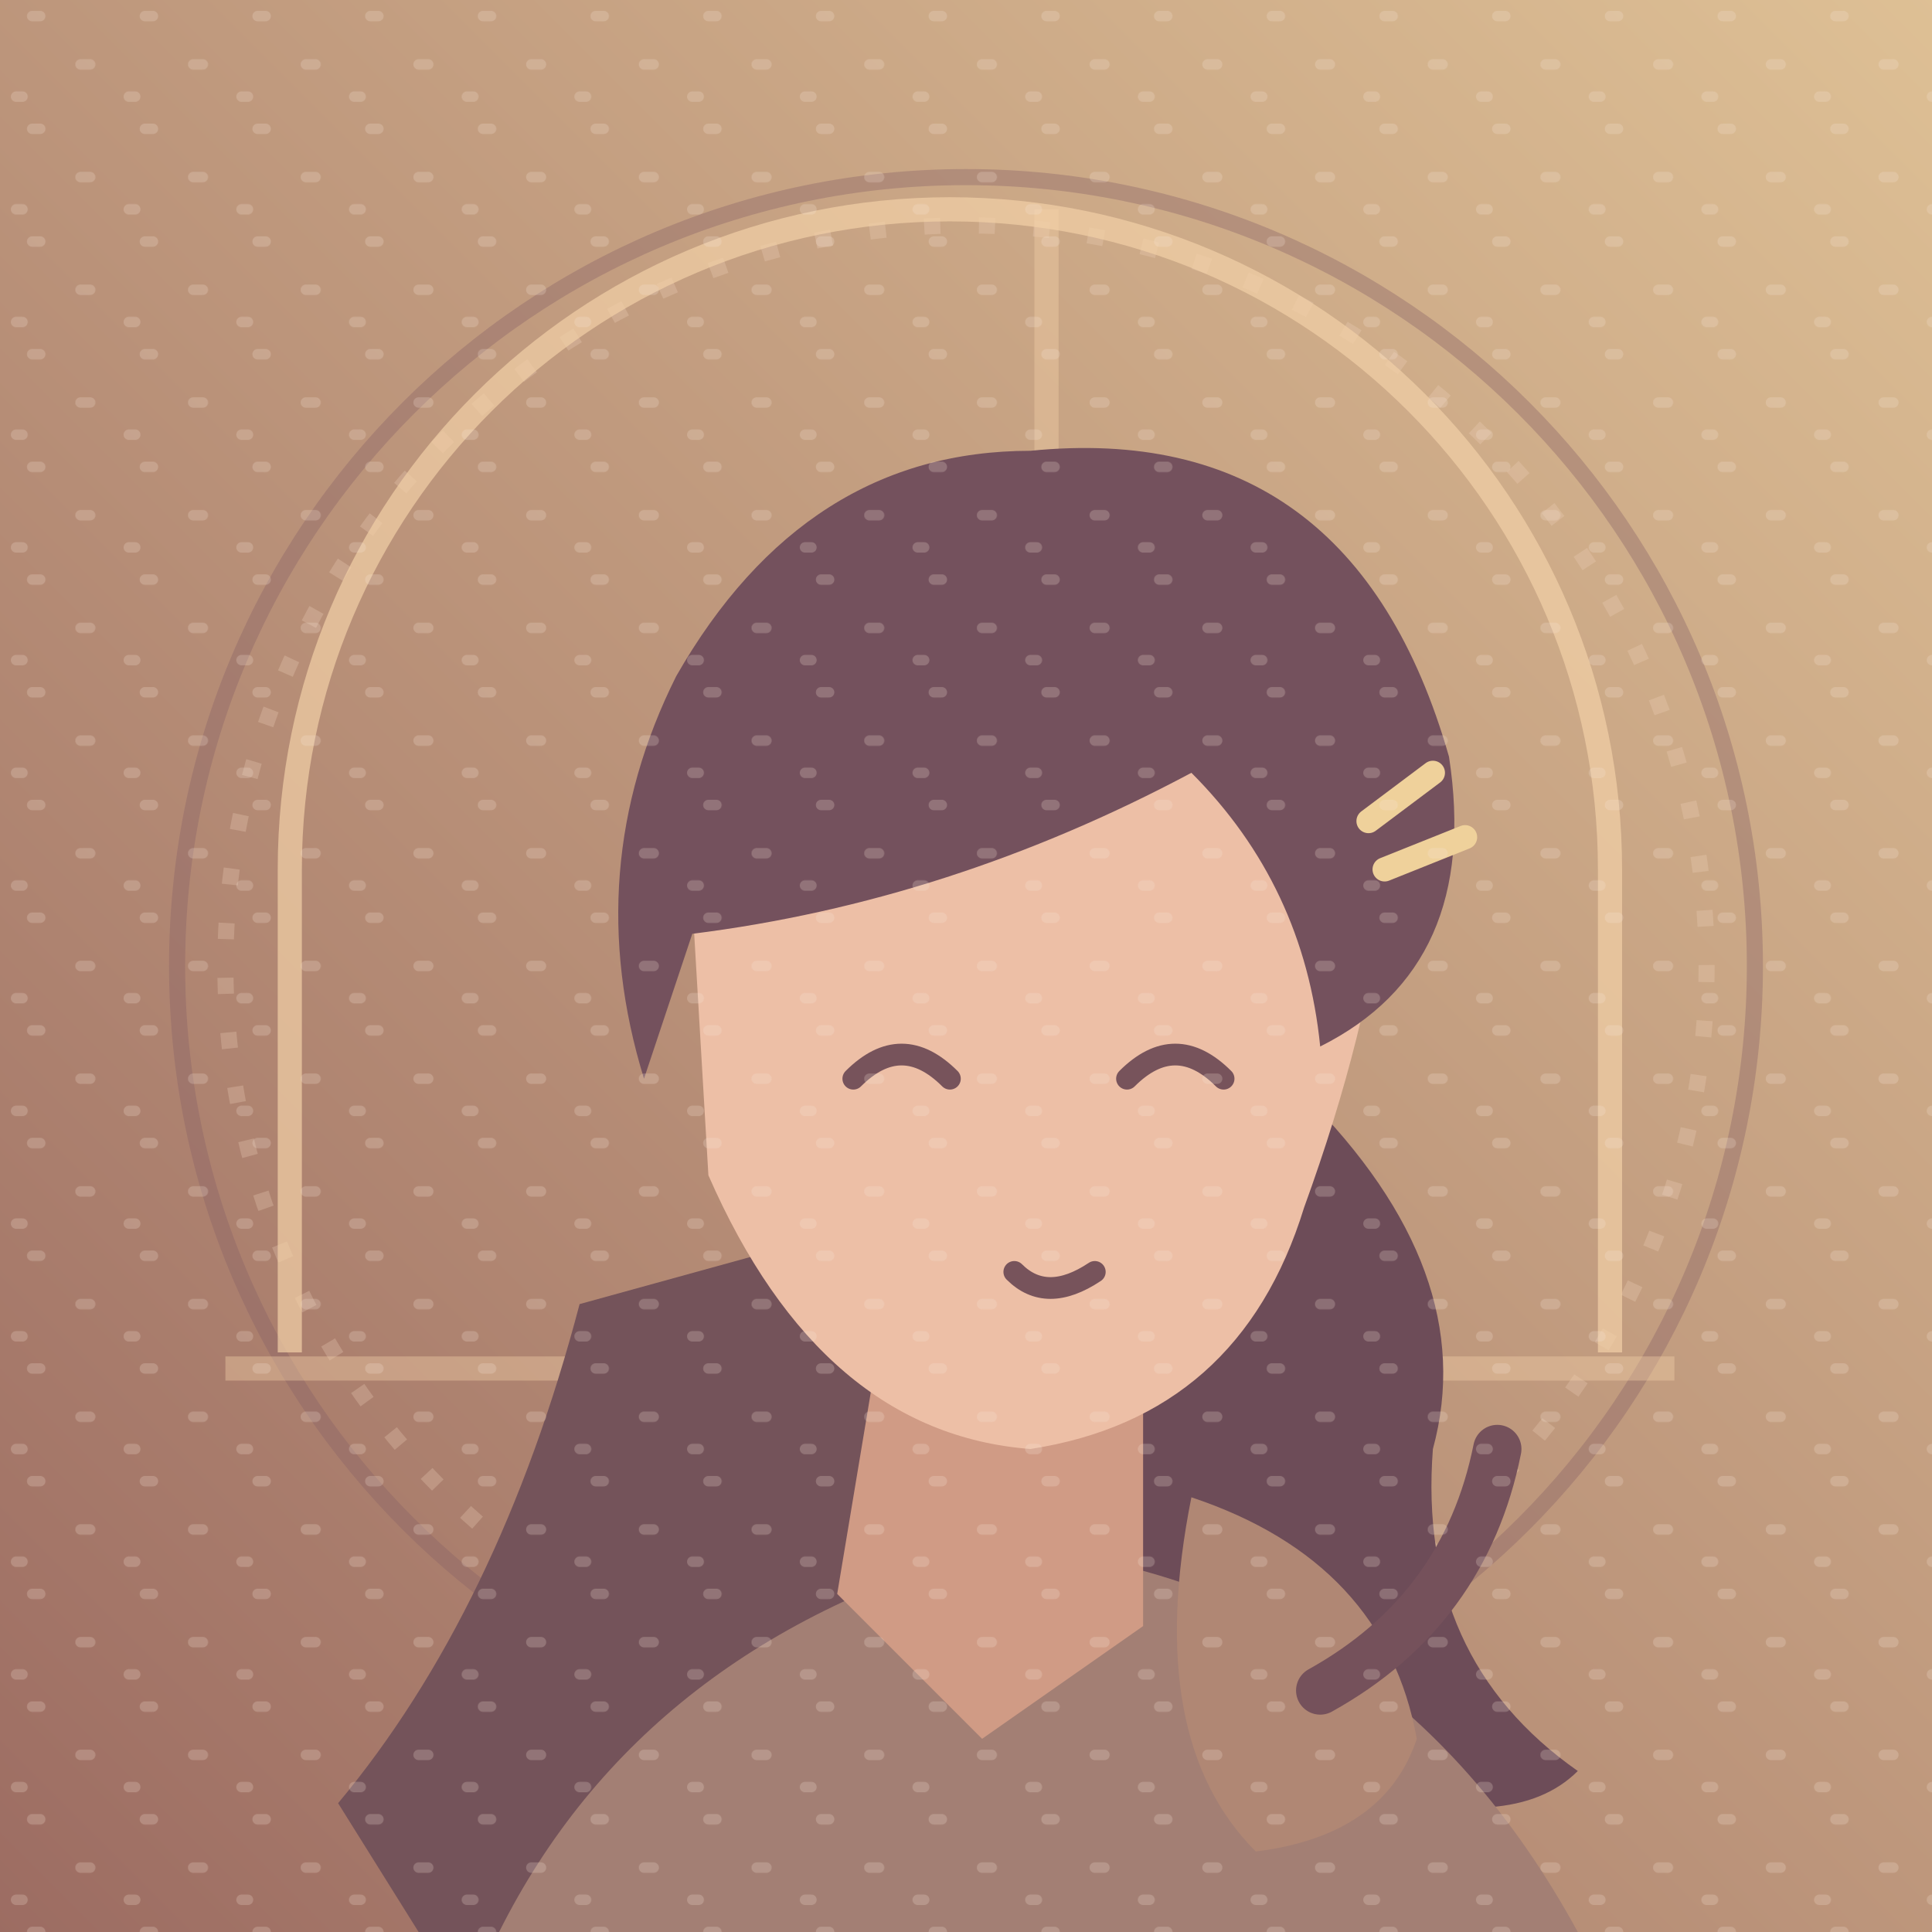
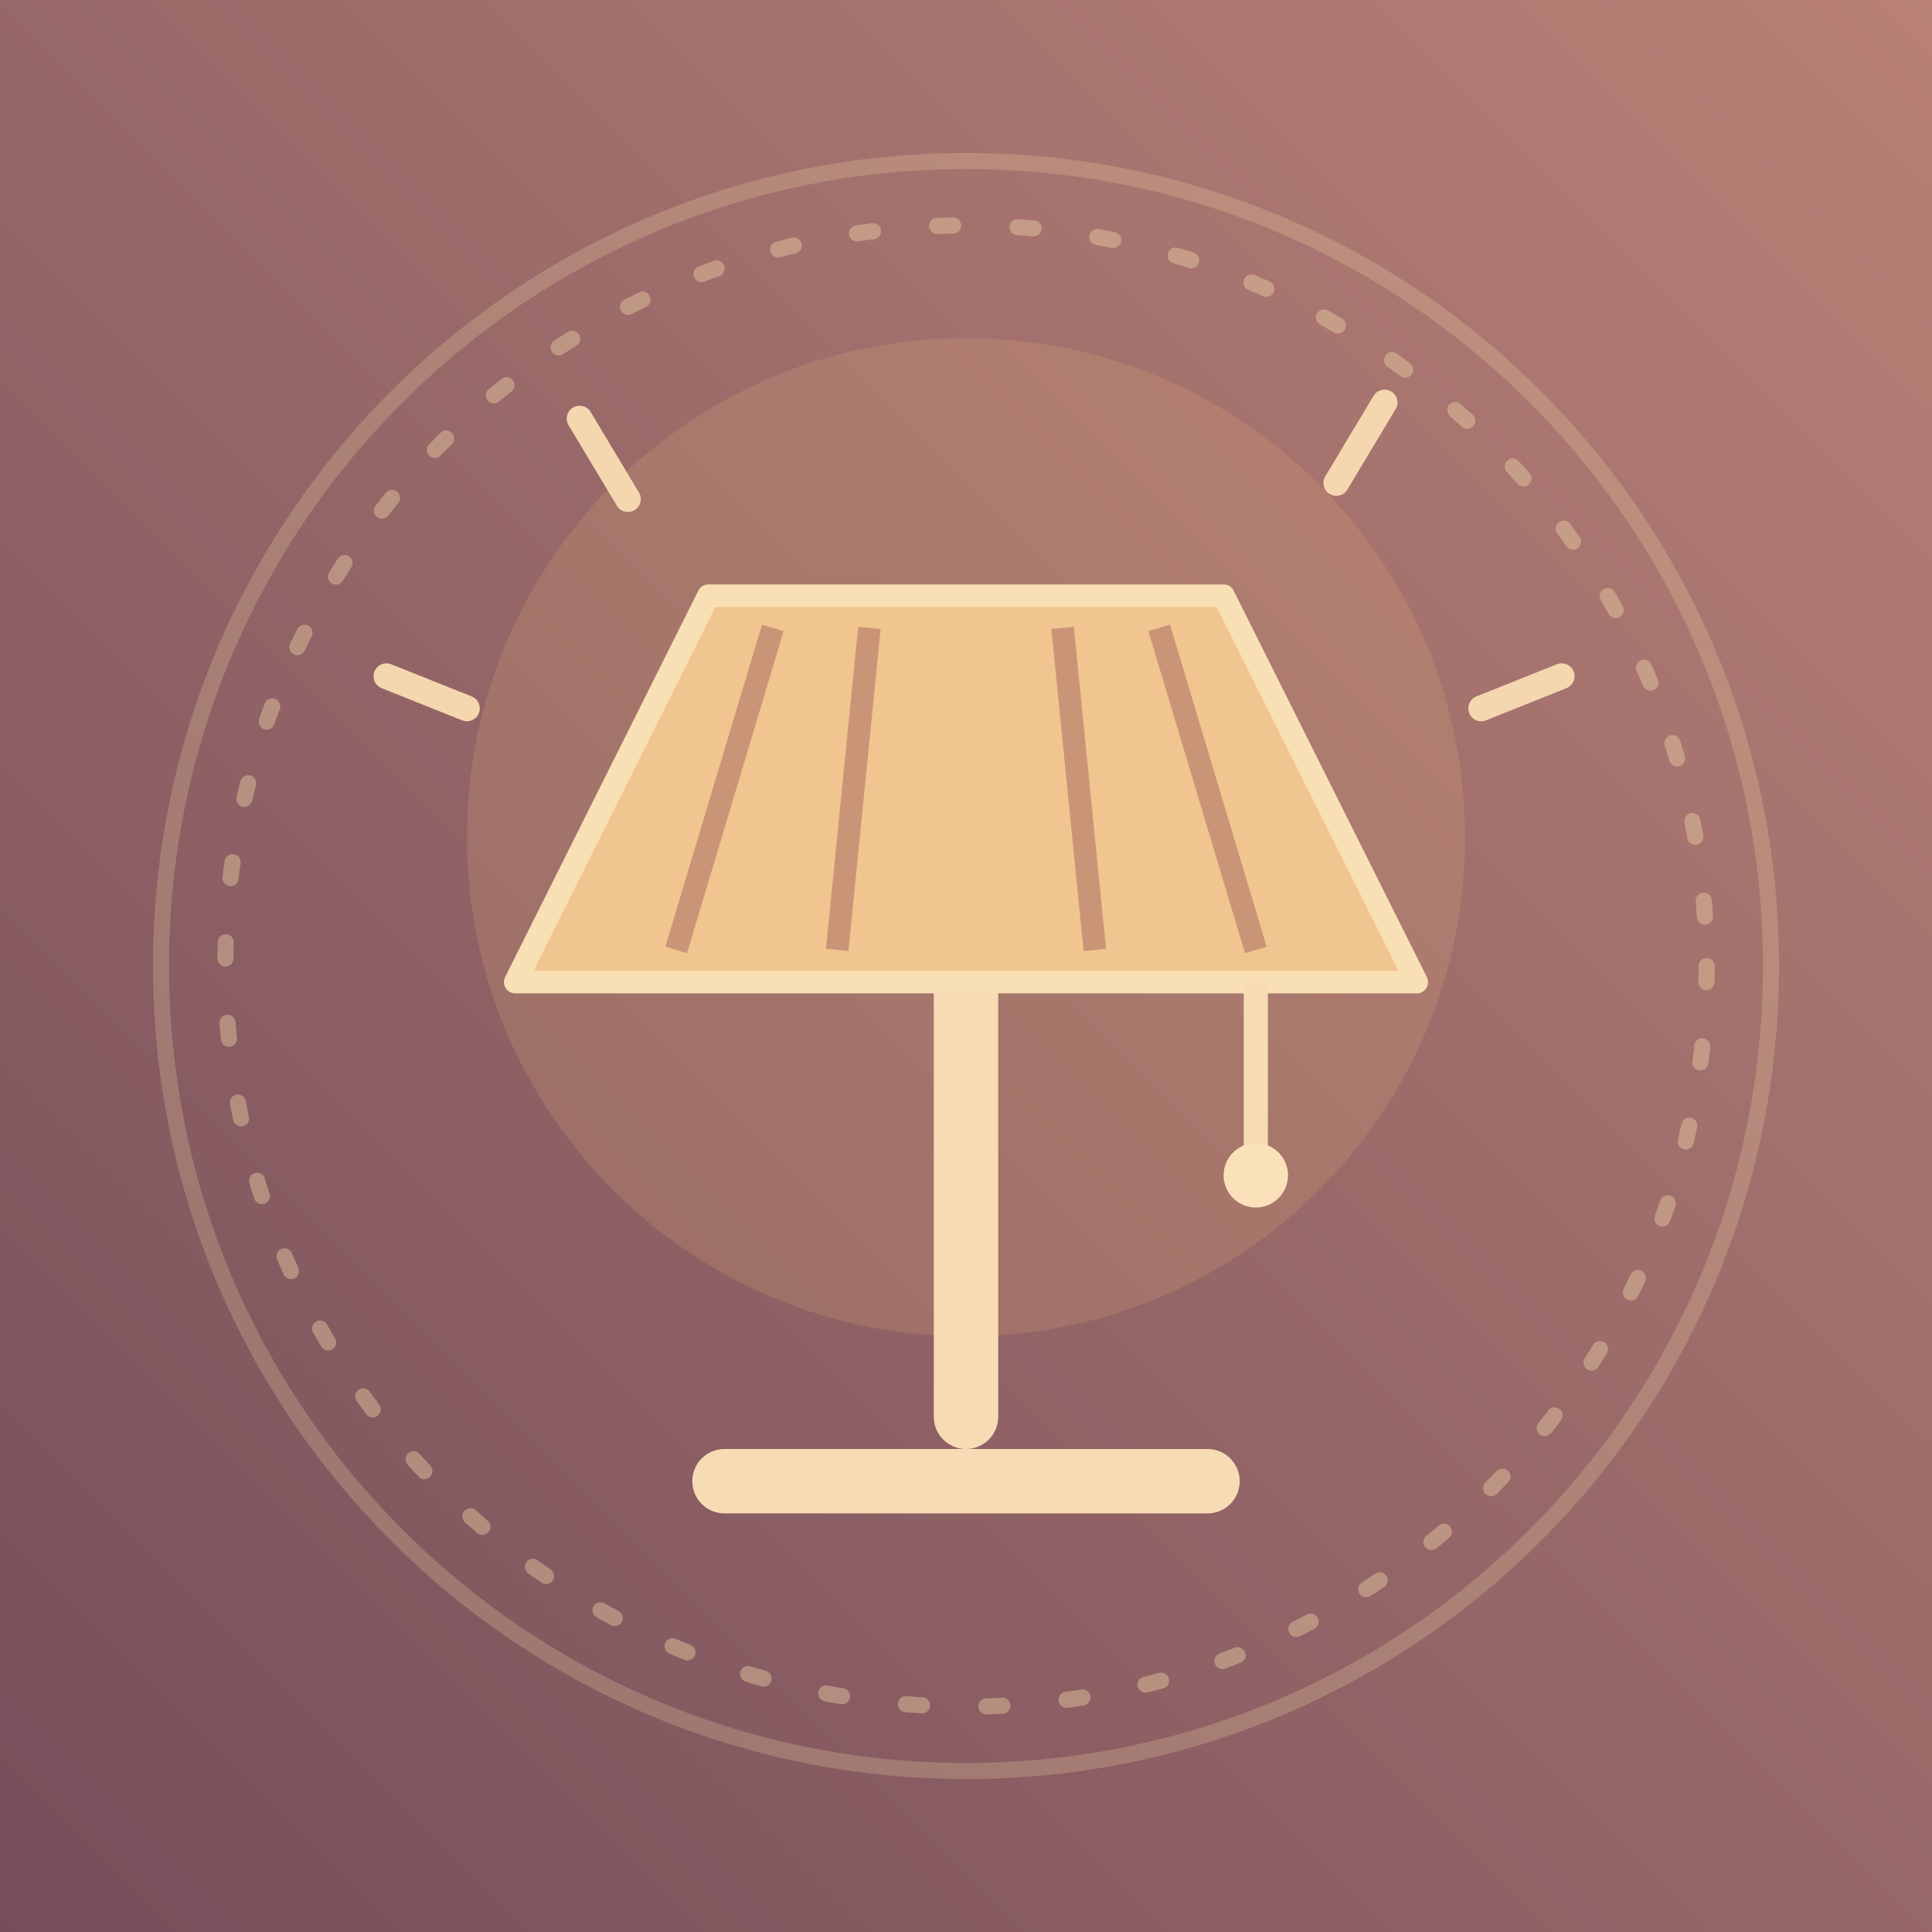
<svg xmlns="http://www.w3.org/2000/svg" viewBox="0 0 120 120">
  <defs>
    <linearGradient id="ground" x1="0" y1="1" x2="1" y2="0">
-       <stop stop-color="#9c6c62" />
-       <stop offset="1" stop-color="#dec095" />
+       <stop stop-color="#754e5a" />
+       <stop offset="1" stop-color="#b98176" />
    </linearGradient>
-     <pattern id="paper" width="7" height="7" patternUnits="userSpaceOnUse">
-       <path d="M2 1h.5M5 4h.6M1 6h.4" stroke="#f6e3d6" opacity=".23" stroke-width=".65" stroke-linecap="round" />
-     </pattern>
  </defs>
  <path fill="url(#ground)" d="M0 0h120v120H0z" />
-   <circle cx="60" cy="60" r="49" fill="none" stroke="#855e65" opacity=".36" />
-   <circle cx="60" cy="60" r="46" fill="none" stroke="#f0d3bb" opacity=".27" stroke-dasharray="1 2.4" />
-   <path d="M18 84V54a41 41 0 0 1 82 0v30" fill="none" stroke="#f3d0a7" stroke-opacity=".7" stroke-width="1.5" />
-   <path d="M14 85h90M65 13v61" fill="none" stroke="#f3d0a7" stroke-opacity=".4" stroke-width="1.5" />
-   <path fill="#74535a" d="M36 81q-5 19-15 31l5 8h39V73Z" />
-   <path fill="#6d4c58" d="M72 72l9-4q11 11 8 22-1 13 9 20-4 4-14 1-18-7-18-28Z" />
-   <path fill="#a37f74" d="M31 120q9-18 31-24 24 2 36 24Z" />
-   <path fill="#d09b85" d="M55 81h16v20l-10 7-9-9Z" />
-   <path fill="#edbfa6" d="M43 56q4-22 21-23 18 2 22 22-1 9-5 20-4 13-17 15-13-1-20-17Z" />
-   <path fill="#74515d" d="M40 67q-4-13 2-25 8-14 22-14 20-2 26 19 2 13-8 18-1-10-8-17-15 8-31 10Z" />
-   <path d="M53 67q3-3 6 0m11 0q3-3 6 0m-13 12q2 2 5 0" fill="none" stroke="#77535b" stroke-width="1.35" stroke-linecap="round" />
-   <path fill="#b08774" d="M74 93q12 4 14 15-2 6-10 7-7-7-4-22Z" />
-   <path d="M82 105q9-5 11-15" fill="none" stroke="#75515b" stroke-width="3" stroke-linecap="round" />
-   <path d="M85 51l4-3m-3 6 5-2" stroke="#efd19b" stroke-width="1.5" stroke-linecap="round" />
-   <path fill="url(#paper)" d="M0 0h120v120H0z" />
+   <circle cx="60" cy="60" r="50" fill="none" stroke="#f3d9a9" opacity=".24" />
+   <circle cx="60" cy="60" r="46" fill="none" stroke="#f3d9a9" opacity=".4" stroke-dasharray="1 4" stroke-linecap="round" />
+   <circle cx="60" cy="52" r="31" fill="#e7b578" opacity=".18" />
+   <path d="M60 49v39m-15 4h30" stroke="#f7dbb5" stroke-width="4" stroke-linecap="round" />
+   <path d="M44 37h32l12 24H32Z" fill="#f0c58f" stroke="#f9dfb4" stroke-width="1.4" stroke-linejoin="round" />
+   <path d="m48 39-6 20m12-20-2 20m14-20 2 20m4-20 6 20" stroke="#b97d6c" stroke-width="1.4" opacity=".68" />
+   <path d="M78 61v11" stroke="#f7dbb5" stroke-width="1.5" />
+   <circle cx="78" cy="73" r="2" fill="#fae1ba" />
+   <path d="m36 26 3 5m47-6-3 5m14 12-5 2m-68-2 5 2" stroke="#f4d6af" stroke-width="1.6" stroke-linecap="round" />
</svg>
